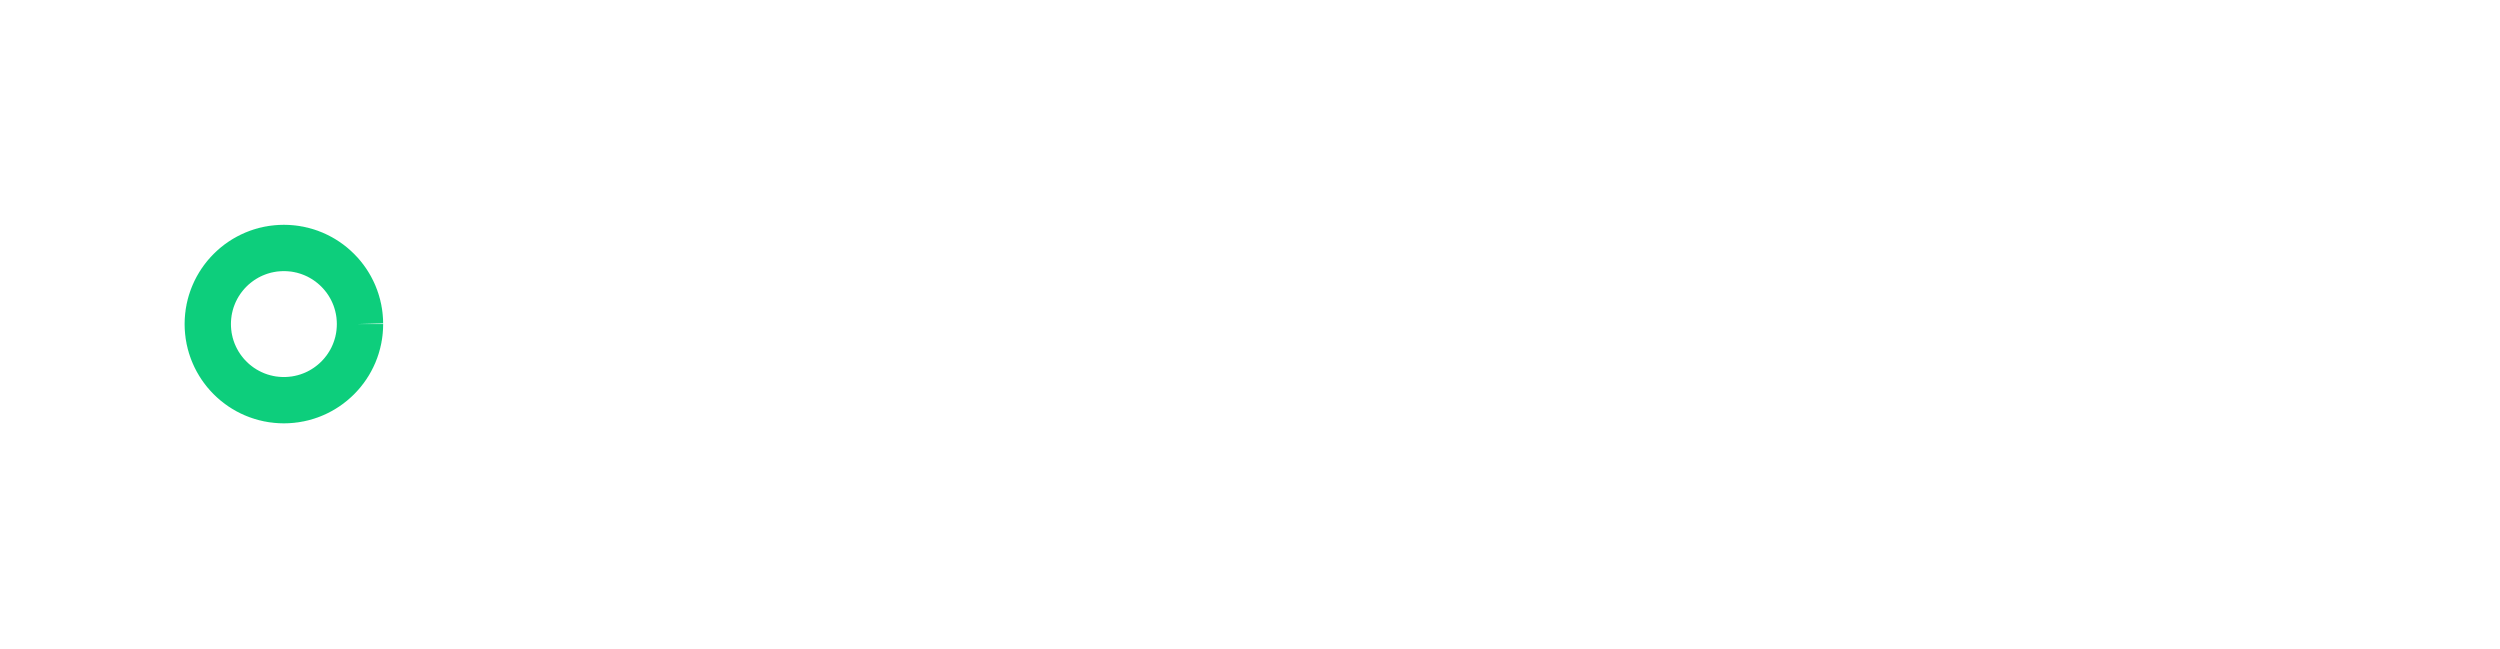
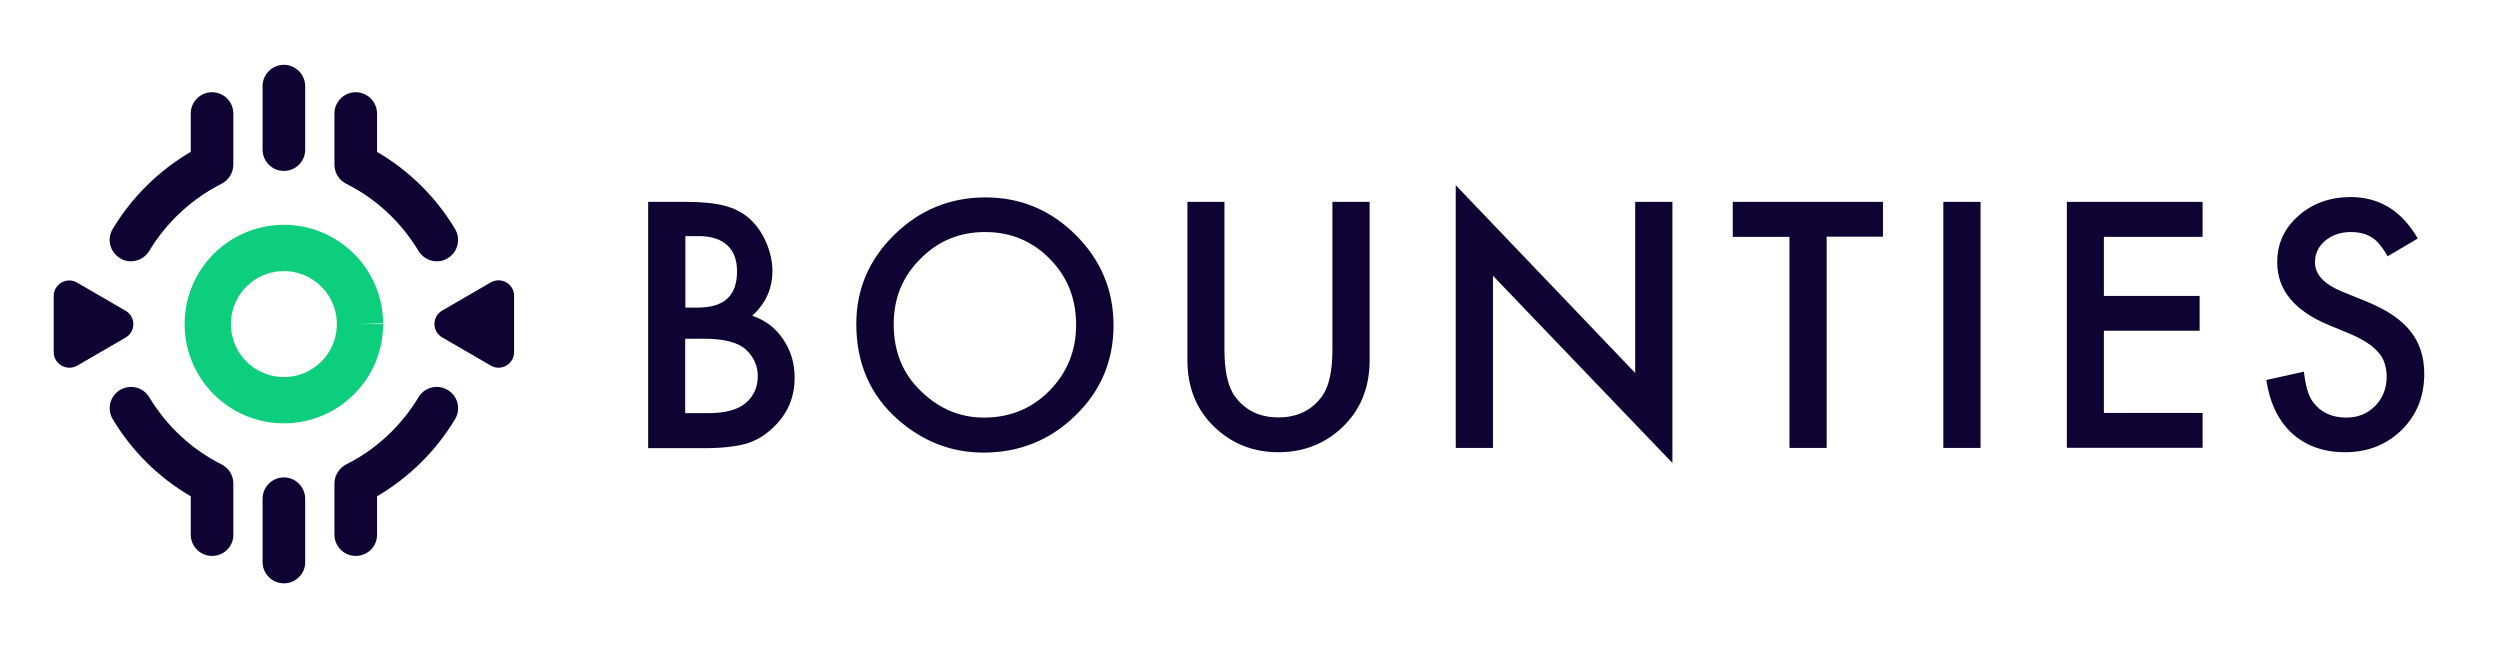
<svg xmlns="http://www.w3.org/2000/svg" id="eth4s2bkz3p1" viewBox="0 0 135 35" shape-rendering="geometricPrecision" text-rendering="geometricPrecision" class="svg-animated-logo">
  <defs>
    <filter id="eth4s2bkz3p12-filter" x="-400%" width="600%" y="-400%" height="600%">
      <feColorMatrix id="eth4s2bkz3p12-filter-hue-rotate-0" type="hueRotate" values="-360" result="result" />
    </filter>
  </defs>
-   <path id="eth4s2bkz3p2" d="M48.26,17.51C48.26,18.98,48.75,20.19,49.74,21.13C50.72,22.08,51.85,22.55,53.14,22.55C54.53,22.55,55.71,22.07,56.67,21.1C57.63,20.12,58.11,18.94,58.11,17.54C58.11,16.12,57.64,14.94,56.69,13.98C55.75,13.02,54.58,12.53,53.2,12.53C51.82,12.53,50.65,13.01,49.7,13.98C48.73,14.94,48.26,16.11,48.26,17.51ZM46.24,17.49C46.24,15.62,46.93,14.01,48.3,12.67C49.67,11.33,51.31,10.66,53.22,10.66C55.11,10.66,56.74,11.34,58.09,12.69C59.45,14.04,60.13,15.67,60.13,17.57C60.13,19.48,59.45,21.1,58.08,22.43C56.71,23.77,55.05,24.44,53.11,24.44C51.39,24.44,49.85,23.85,48.49,22.66C46.99,21.34,46.24,19.62,46.24,17.49ZM130.56,12.88L128.93,13.84C128.63,13.31,128.34,12.97,128.06,12.81C127.77,12.63,127.4,12.53,126.95,12.53C126.39,12.53,125.93,12.69,125.56,13C125.19,13.31,125.01,13.7,125.01,14.17C125.01,14.82,125.49,15.34,126.46,15.74L127.79,16.28C128.87,16.72,129.66,17.25,130.16,17.88C130.66,18.51,130.91,19.27,130.91,20.19C130.91,21.41,130.5,22.42,129.69,23.22C128.87,24.02,127.85,24.42,126.63,24.42C125.48,24.42,124.52,24.08,123.77,23.4C123.03,22.72,122.57,21.76,122.38,20.52L124.41,20.07C124.5,20.85,124.66,21.39,124.89,21.69C125.3,22.26,125.91,22.55,126.7,22.55C127.33,22.55,127.84,22.34,128.26,21.92C128.67,21.5,128.88,20.97,128.88,20.33C128.88,20.07,128.84,19.84,128.77,19.62C128.7,19.4,128.59,19.2,128.43,19.03C128.28,18.85,128.09,18.68,127.84,18.52C127.6,18.36,127.31,18.21,126.98,18.06L125.7,17.53C123.88,16.76,122.97,15.64,122.97,14.16C122.97,13.16,123.35,12.33,124.11,11.66C124.87,10.98,125.82,10.64,126.96,10.64C128.5,10.65,129.7,11.39,130.56,12.88ZM118.94,12.79L113.61,12.79L113.61,15.98L118.78,15.98L118.78,17.86L113.61,17.86L113.61,22.3L118.94,22.3L118.94,24.18L111.61,24.18L111.61,10.9L118.94,10.9L118.94,12.79ZM106.95,10.9L106.95,24.19L104.94,24.19L104.94,10.9L106.95,10.9ZM98.64,12.79L98.64,24.19L96.63,24.19L96.63,12.79L93.57,12.79L93.57,10.9L101.68,10.9L101.68,12.78L98.64,12.78ZM78.61,24.19L78.61,10L88.3,20.14L88.3,10.9L90.31,10.9L90.31,25L80.62,14.89L80.62,24.19L78.61,24.19ZM66.12,10.9L66.12,18.9C66.12,20.04,66.31,20.88,66.68,21.4C67.24,22.16,68.02,22.54,69.03,22.54C70.05,22.54,70.83,22.16,71.39,21.4C71.76,20.89,71.95,20.05,71.95,18.9L71.95,10.9L73.96,10.9L73.96,19.45C73.96,20.85,73.52,22,72.65,22.91C71.67,23.92,70.46,24.42,69.04,24.42C67.61,24.42,66.41,23.92,65.43,22.91C64.56,22,64.12,20.85,64.12,19.45L64.12,10.9L66.12,10.9ZM37.01,22.31L38.25,22.31C39.16,22.31,39.82,22.13,40.25,21.78C40.7,21.4,40.92,20.91,40.92,20.32C40.92,19.75,40.7,19.26,40.27,18.87C39.85,18.49,39.1,18.29,38.02,18.29L37,18.29L37,22.31ZM37.01,16.61L37.64,16.61C38.39,16.61,38.93,16.45,39.28,16.12C39.63,15.79,39.8,15.3,39.8,14.66C39.8,14.03,39.62,13.56,39.27,13.24C38.91,12.91,38.4,12.75,37.72,12.75L37.01,12.75L37.01,16.61ZM35,24.19L35,10.9L37,10.9C37.89,10.9,38.6,10.97,39.13,11.11C39.66,11.25,40.11,11.48,40.48,11.81C40.85,12.15,41.15,12.57,41.37,13.08C41.59,13.59,41.71,14.11,41.71,14.63C41.71,15.58,41.35,16.39,40.62,17.05C41.33,17.29,41.88,17.71,42.29,18.32C42.7,18.92,42.91,19.61,42.91,20.4C42.91,21.44,42.54,22.32,41.81,23.03C41.37,23.47,40.87,23.78,40.32,23.95C39.72,24.12,38.96,24.2,38.06,24.2L35,24.2Z" fill="rgb(255,255,255)" stroke="none" stroke-width="1" />
+   <path id="eth4s2bkz3p2" d="M48.26,17.51C48.26,18.98,48.75,20.19,49.74,21.13C50.72,22.08,51.85,22.55,53.14,22.55C54.53,22.55,55.71,22.07,56.67,21.1C57.63,20.12,58.11,18.94,58.11,17.54C58.11,16.12,57.64,14.94,56.69,13.98C55.75,13.02,54.58,12.53,53.2,12.53C51.82,12.53,50.65,13.01,49.7,13.98C48.73,14.94,48.26,16.11,48.26,17.51ZM46.24,17.49C46.24,15.62,46.93,14.01,48.3,12.67C49.67,11.33,51.31,10.66,53.22,10.66C55.11,10.66,56.74,11.34,58.09,12.69C59.45,14.04,60.13,15.67,60.13,17.57C60.13,19.48,59.45,21.1,58.08,22.43C56.71,23.77,55.05,24.44,53.11,24.44C51.39,24.44,49.85,23.85,48.49,22.66C46.99,21.34,46.24,19.62,46.24,17.49ZM130.56,12.88L128.93,13.84C128.63,13.31,128.34,12.97,128.06,12.81C127.77,12.63,127.4,12.53,126.95,12.53C126.39,12.53,125.93,12.69,125.56,13C125.19,13.31,125.01,13.7,125.01,14.17C125.01,14.82,125.49,15.34,126.46,15.74L127.79,16.28C128.87,16.72,129.66,17.25,130.16,17.88C130.66,18.51,130.91,19.27,130.91,20.19C130.91,21.41,130.5,22.42,129.69,23.22C128.87,24.02,127.85,24.42,126.63,24.42C125.48,24.42,124.52,24.08,123.77,23.4C123.03,22.72,122.57,21.76,122.38,20.52L124.41,20.07C124.5,20.85,124.66,21.39,124.89,21.69C125.3,22.26,125.91,22.55,126.7,22.55C127.33,22.55,127.84,22.34,128.26,21.92C128.67,21.5,128.88,20.97,128.88,20.33C128.88,20.07,128.84,19.84,128.77,19.62C128.7,19.4,128.59,19.2,128.43,19.03C128.28,18.85,128.09,18.68,127.84,18.52C127.6,18.36,127.31,18.21,126.98,18.06L125.7,17.53C123.88,16.76,122.97,15.64,122.97,14.16C122.97,13.16,123.35,12.33,124.11,11.66C124.87,10.98,125.82,10.64,126.96,10.64C128.5,10.65,129.7,11.39,130.56,12.88ZM118.94,12.79L113.61,12.79L113.61,15.98L118.78,15.98L118.78,17.86L113.61,17.86L113.61,22.3L118.94,22.3L118.94,24.18L111.61,24.18L111.61,10.9L118.94,10.9L118.94,12.79ZM106.95,10.9L106.95,24.19L104.94,24.19L104.94,10.9L106.95,10.9ZM98.64,12.79L98.64,24.19L96.63,24.19L96.63,12.79L93.57,12.79L93.57,10.9L101.68,10.9L101.68,12.78L98.64,12.78ZM78.61,24.19L78.61,10L88.3,20.14L88.3,10.9L90.31,10.9L90.31,25L80.62,14.89L80.62,24.19L78.61,24.19ZM66.12,10.9L66.12,18.9C66.12,20.04,66.31,20.88,66.68,21.4C67.24,22.16,68.02,22.54,69.03,22.54C70.05,22.54,70.83,22.16,71.39,21.4C71.76,20.89,71.95,20.05,71.95,18.9L71.95,10.9L73.96,10.9L73.96,19.45C73.96,20.85,73.52,22,72.65,22.91C71.67,23.92,70.46,24.42,69.04,24.42C67.61,24.42,66.41,23.92,65.43,22.91C64.56,22,64.12,20.85,64.12,19.45L64.12,10.9L66.12,10.9ZM37.01,22.31L38.25,22.31C39.16,22.31,39.82,22.13,40.25,21.78C40.7,21.4,40.92,20.91,40.92,20.32C40.92,19.75,40.7,19.26,40.27,18.87C39.85,18.49,39.1,18.29,38.02,18.29L37,18.29L37,22.31ZM37.01,16.61L37.64,16.61C38.39,16.61,38.93,16.45,39.28,16.12C39.63,15.79,39.8,15.3,39.8,14.66C39.8,14.03,39.62,13.56,39.27,13.24C38.91,12.91,38.4,12.75,37.72,12.75L37.01,12.75L37.01,16.61ZM35,24.19L35,10.9L37,10.9C37.89,10.9,38.6,10.97,39.13,11.11C39.66,11.25,40.11,11.48,40.48,11.81C40.85,12.15,41.15,12.57,41.37,13.08C41.59,13.59,41.71,14.11,41.71,14.63C41.71,15.58,41.35,16.39,40.62,17.05C41.33,17.29,41.88,17.71,42.29,18.32C42.7,18.92,42.91,19.61,42.91,20.4C42.91,21.44,42.54,22.32,41.81,23.03C41.37,23.47,40.87,23.78,40.32,23.95C39.72,24.12,38.96,24.2,38.06,24.2L35,24.2Z" fill="#0E0333" stroke="none" stroke-width="1" />
  <g id="eth4s2bkz3p3">
-     <path id="eth4s2bkz3p4" d="M19.21,30.02C18.57,30.02,18.06,29.5,18.06,28.87L18.06,26.11C18.06,25.67,18.31,25.28,18.69,25.08C20.31,24.27,21.66,23.01,22.6,21.45C22.93,20.9,23.64,20.73,24.18,21.06C24.73,21.39,24.9,22.1,24.57,22.64C23.53,24.37,22.08,25.79,20.36,26.8L20.36,28.87C20.37,29.51,19.85,30.02,19.21,30.02Z" fill="rgb(255,255,255)" stroke="none" stroke-width="1" />
-     <path id="eth4s2bkz3p5" d="M11.45,30.02C10.81,30.02,10.3,29.5,10.3,28.87L10.3,26.8C8.57,25.79,7.13,24.37,6.09,22.64C5.76,22.09,5.94,21.38,6.48,21.06C7.03,20.73,7.74,20.91,8.06,21.45C9,23.01,10.35,24.27,11.97,25.08C12.36,25.28,12.6,25.67,12.6,26.11L12.6,28.87C12.61,29.51,12.09,30.02,11.45,30.02Z" fill="rgb(255,255,255)" stroke="none" stroke-width="1" />
-     <path id="eth4s2bkz3p6" d="M23.59,14.11C23.2,14.11,22.82,13.91,22.6,13.55C21.66,11.99,20.31,10.73,18.69,9.92C18.3,9.72,18.06,9.33,18.06,8.89L18.06,6.13C18.06,5.49,18.58,4.98,19.21,4.98C19.84,4.98,20.36,5.5,20.36,6.13L20.36,8.2C22.09,9.21,23.53,10.63,24.57,12.36C24.9,12.91,24.72,13.62,24.18,13.94C24,14.06,23.8,14.11,23.59,14.11Z" fill="rgb(255,255,255)" stroke="none" stroke-width="1" />
-     <path id="eth4s2bkz3p7" d="M7.07,14.11C6.87,14.11,6.66,14.06,6.48,13.94C5.93,13.61,5.76,12.9,6.09,12.36C7.13,10.63,8.58,9.21,10.3,8.2L10.3,6.13C10.3,5.49,10.82,4.98,11.45,4.98C12.09,4.98,12.6,5.5,12.6,6.13L12.6,8.89C12.6,9.33,12.35,9.72,11.97,9.92C10.35,10.74,9,11.99,8.06,13.55C7.84,13.91,7.46,14.11,7.07,14.11Z" fill="rgb(255,255,255)" stroke="none" stroke-width="1" />
-     <path id="eth4s2bkz3p8" d="M27.76,17.5L27.76,19.02C27.76,19.66,27.06,20.07,26.5,19.74L25.19,18.98L23.88,18.22C23.32,17.9,23.32,17.09,23.88,16.77L25.19,16.01L26.5,15.25C27.06,14.93,27.76,15.33,27.76,15.97L27.76,17.5Z" fill="rgb(255,255,255)" stroke="none" stroke-width="1" />
-     <path id="eth4s2bkz3p9" d="M15.33,31.5C14.69,31.5,14.18,30.98,14.18,30.35L14.18,26.93C14.18,26.29,14.7,25.78,15.33,25.78C15.96,25.78,16.48,26.3,16.48,26.93L16.48,30.35C16.49,30.98,15.97,31.5,15.33,31.5Z" fill="rgb(255,255,255)" stroke="none" stroke-width="1" />
-     <path id="eth4s2bkz3p10" d="M2.9,17.5L2.9,15.98C2.9,15.34,3.6,14.93,4.16,15.26L5.47,16.02L6.78,16.78C7.34,17.1,7.34,17.91,6.78,18.23L5.47,18.99L4.16,19.75C3.6,20.06,2.9,19.66,2.9,19.02L2.9,17.5Z" fill="rgb(255,255,255)" stroke="none" stroke-width="1" />
-     <path id="eth4s2bkz3p11" d="M15.33,9.23C14.69,9.23,14.18,8.71,14.18,8.08L14.18,4.65C14.18,4.01,14.7,3.5,15.33,3.5C15.96,3.5,16.48,4.02,16.48,4.65L16.48,8.07C16.49,8.71,15.97,9.23,15.33,9.23Z" fill="rgb(255,255,255)" stroke="none" stroke-width="1" />
+     <path id="eth4s2bkz3p4" d="M19.21,30.02C18.57,30.02,18.06,29.5,18.06,28.87L18.06,26.11C18.06,25.67,18.31,25.28,18.69,25.08C20.31,24.27,21.66,23.01,22.6,21.45C22.93,20.9,23.64,20.73,24.18,21.06C24.73,21.39,24.9,22.1,24.57,22.64C23.53,24.37,22.08,25.79,20.36,26.8L20.36,28.87C20.37,29.51,19.85,30.02,19.21,30.02Z" fill="#0E0333" stroke="none" stroke-width="1" />
+     <path id="eth4s2bkz3p5" d="M11.45,30.02C10.81,30.02,10.3,29.5,10.3,28.87L10.3,26.8C8.57,25.79,7.13,24.37,6.09,22.64C5.76,22.09,5.94,21.38,6.48,21.06C7.03,20.73,7.74,20.91,8.06,21.45C9,23.01,10.35,24.27,11.97,25.08C12.36,25.28,12.6,25.67,12.6,26.11L12.6,28.87C12.61,29.51,12.09,30.02,11.45,30.02Z" fill="#0E0333" stroke="none" stroke-width="1" />
+     <path id="eth4s2bkz3p6" d="M23.59,14.11C23.2,14.11,22.82,13.91,22.6,13.55C21.66,11.99,20.31,10.73,18.69,9.92C18.3,9.72,18.06,9.33,18.06,8.89L18.06,6.13C18.06,5.49,18.58,4.98,19.21,4.98C19.84,4.98,20.36,5.5,20.36,6.13L20.36,8.2C22.09,9.21,23.53,10.63,24.57,12.36C24.9,12.91,24.72,13.62,24.18,13.94C24,14.06,23.8,14.11,23.59,14.11Z" fill="#0E0333" stroke="none" stroke-width="1" />
+     <path id="eth4s2bkz3p7" d="M7.07,14.11C6.87,14.11,6.66,14.06,6.48,13.94C5.93,13.61,5.76,12.9,6.09,12.36C7.13,10.63,8.58,9.21,10.3,8.2L10.3,6.13C10.3,5.49,10.82,4.98,11.45,4.98C12.09,4.98,12.6,5.5,12.6,6.13L12.6,8.89C12.6,9.33,12.35,9.72,11.97,9.92C10.35,10.74,9,11.99,8.06,13.55C7.84,13.91,7.46,14.11,7.07,14.11Z" fill="#0E0333" stroke="none" stroke-width="1" />
+     <path id="eth4s2bkz3p8" d="M27.76,17.5L27.76,19.02C27.76,19.66,27.06,20.07,26.5,19.74L25.19,18.98L23.88,18.22C23.32,17.9,23.32,17.09,23.88,16.77L25.19,16.01L26.5,15.25C27.06,14.93,27.76,15.33,27.76,15.97L27.76,17.5Z" fill="#0E0333" stroke="none" stroke-width="1" />
+     <path id="eth4s2bkz3p9" d="M15.33,31.5C14.69,31.5,14.18,30.98,14.18,30.35L14.18,26.93C14.18,26.29,14.7,25.78,15.33,25.78C15.96,25.78,16.48,26.3,16.48,26.93L16.48,30.35C16.49,30.98,15.97,31.5,15.33,31.5Z" fill="#0E0333" stroke="none" stroke-width="1" />
+     <path id="eth4s2bkz3p10" d="M2.9,17.5L2.9,15.98C2.9,15.34,3.6,14.93,4.16,15.26L5.47,16.02L6.78,16.78C7.34,17.1,7.34,17.91,6.78,18.23L5.47,18.99L4.16,19.75C3.6,20.06,2.9,19.66,2.9,19.02L2.9,17.5Z" fill="#0E0333" stroke="none" stroke-width="1" />
+     <path id="eth4s2bkz3p11" d="M15.33,9.23C14.69,9.23,14.18,8.71,14.18,8.08L14.18,4.65C14.18,4.01,14.7,3.5,15.33,3.5C15.96,3.5,16.48,4.02,16.48,4.65L16.48,8.07C16.49,8.71,15.97,9.23,15.33,9.23Z" fill="#0E0333" stroke="none" stroke-width="1" />
  </g>
  <circle id="eth4s2bkz3p12" r="4.11" transform="matrix(1 0 0 1 15.33 17.5)" filter="url(#eth4s2bkz3p12-filter)" fill="none" stroke="rgb(15,206,124)" stroke-width="2.5" stroke-miterlimit="10" stroke-dasharray="25.82" />
</svg>
